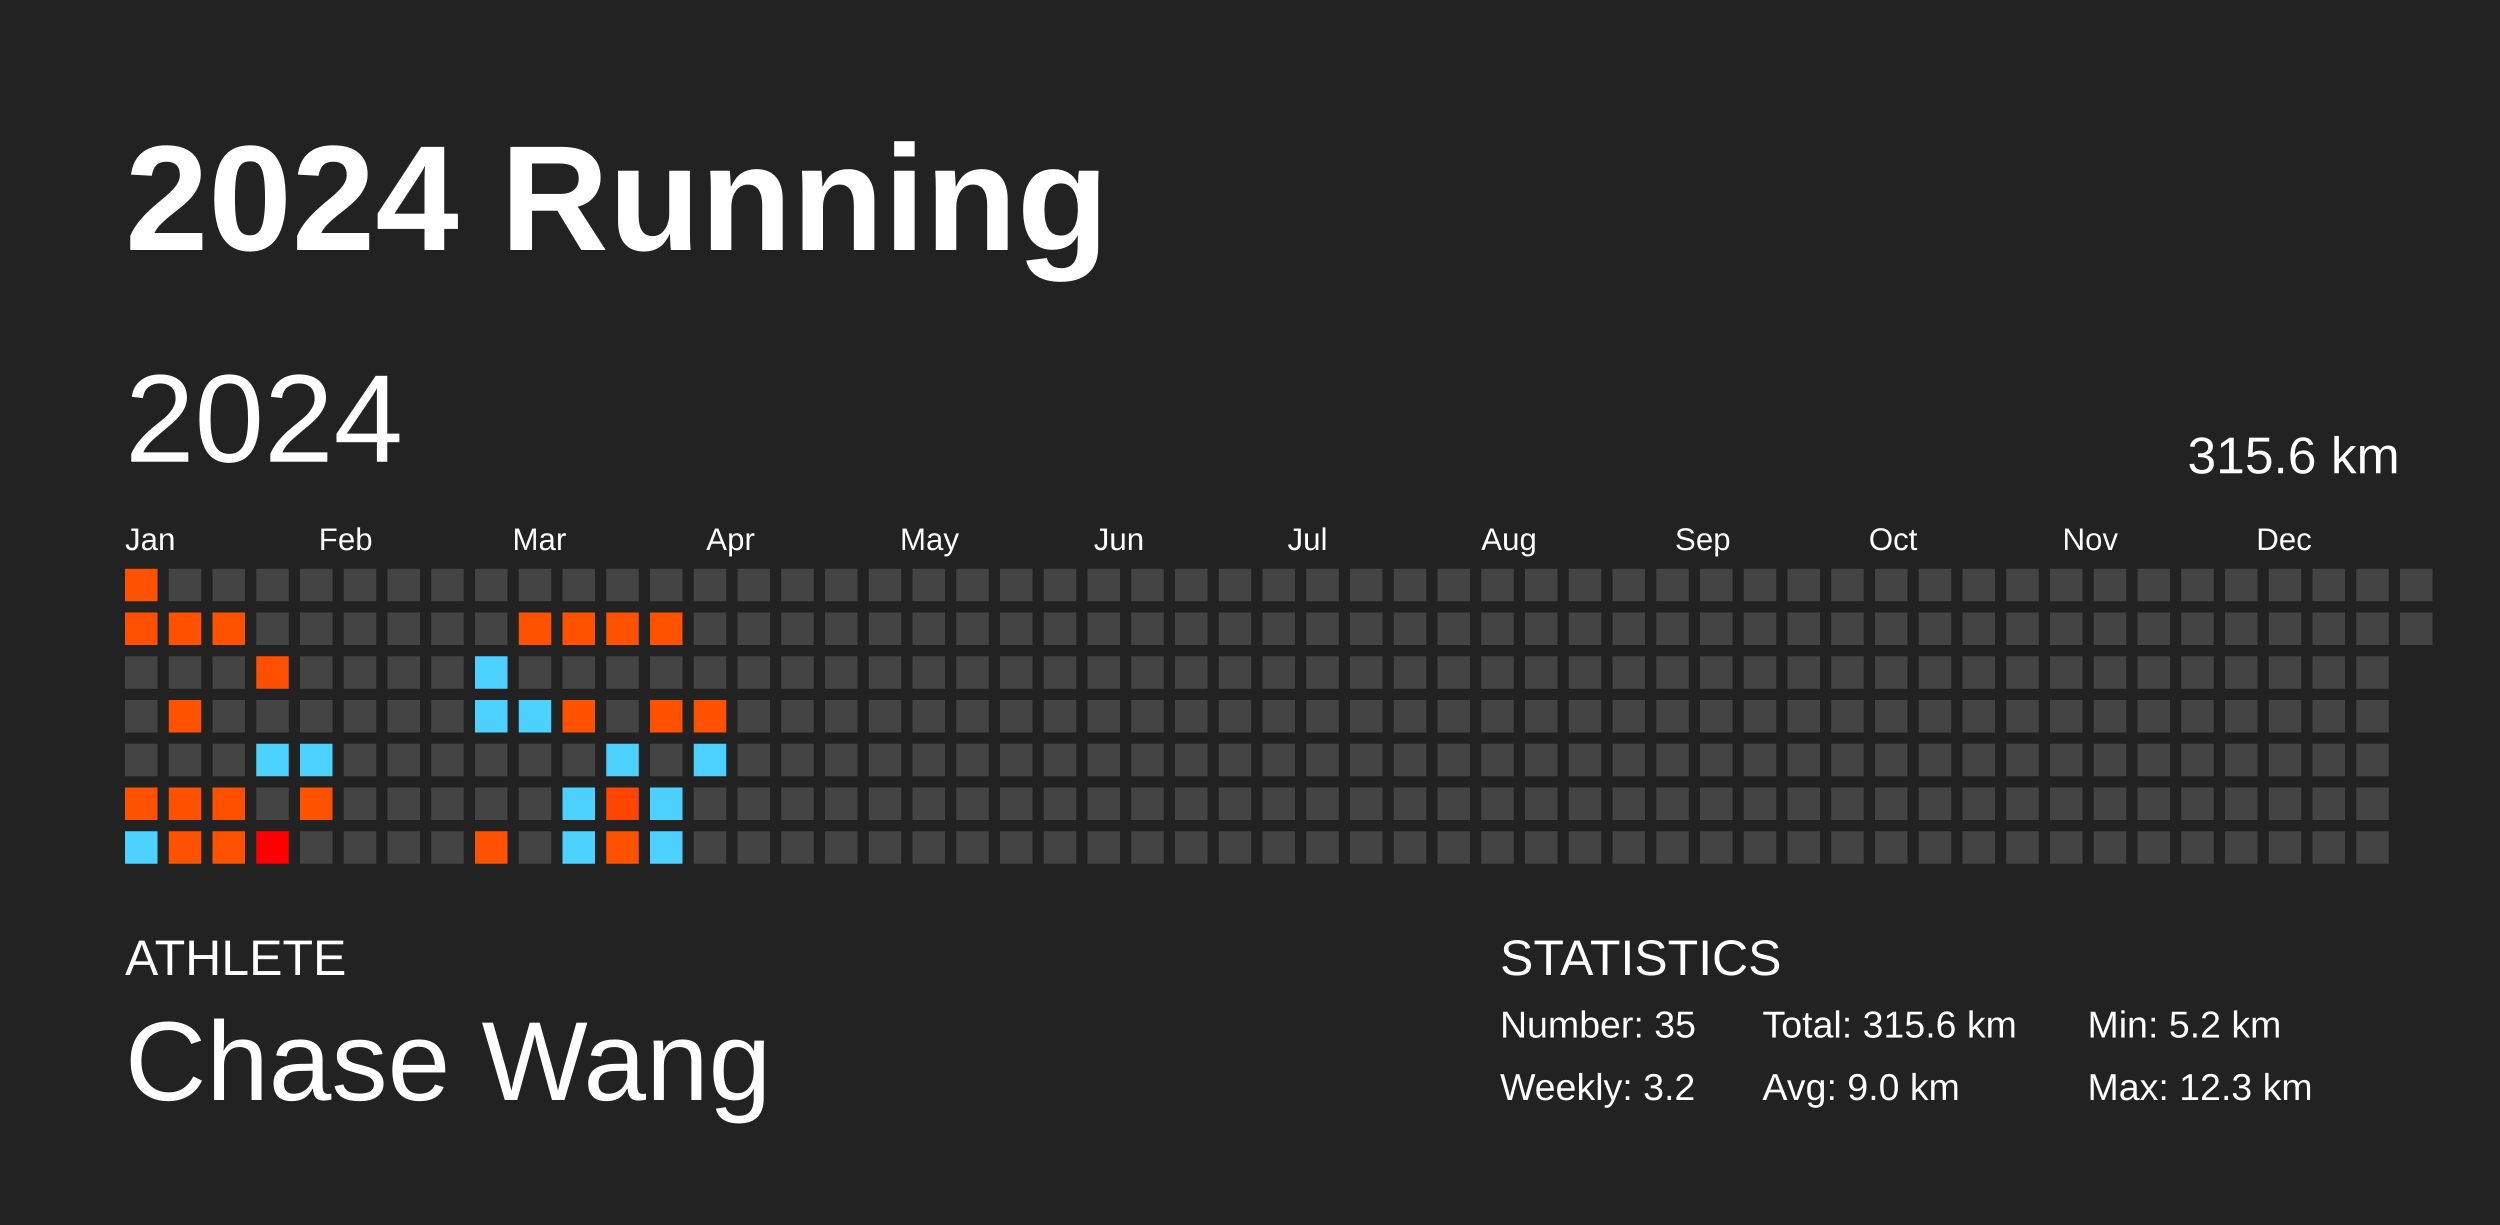
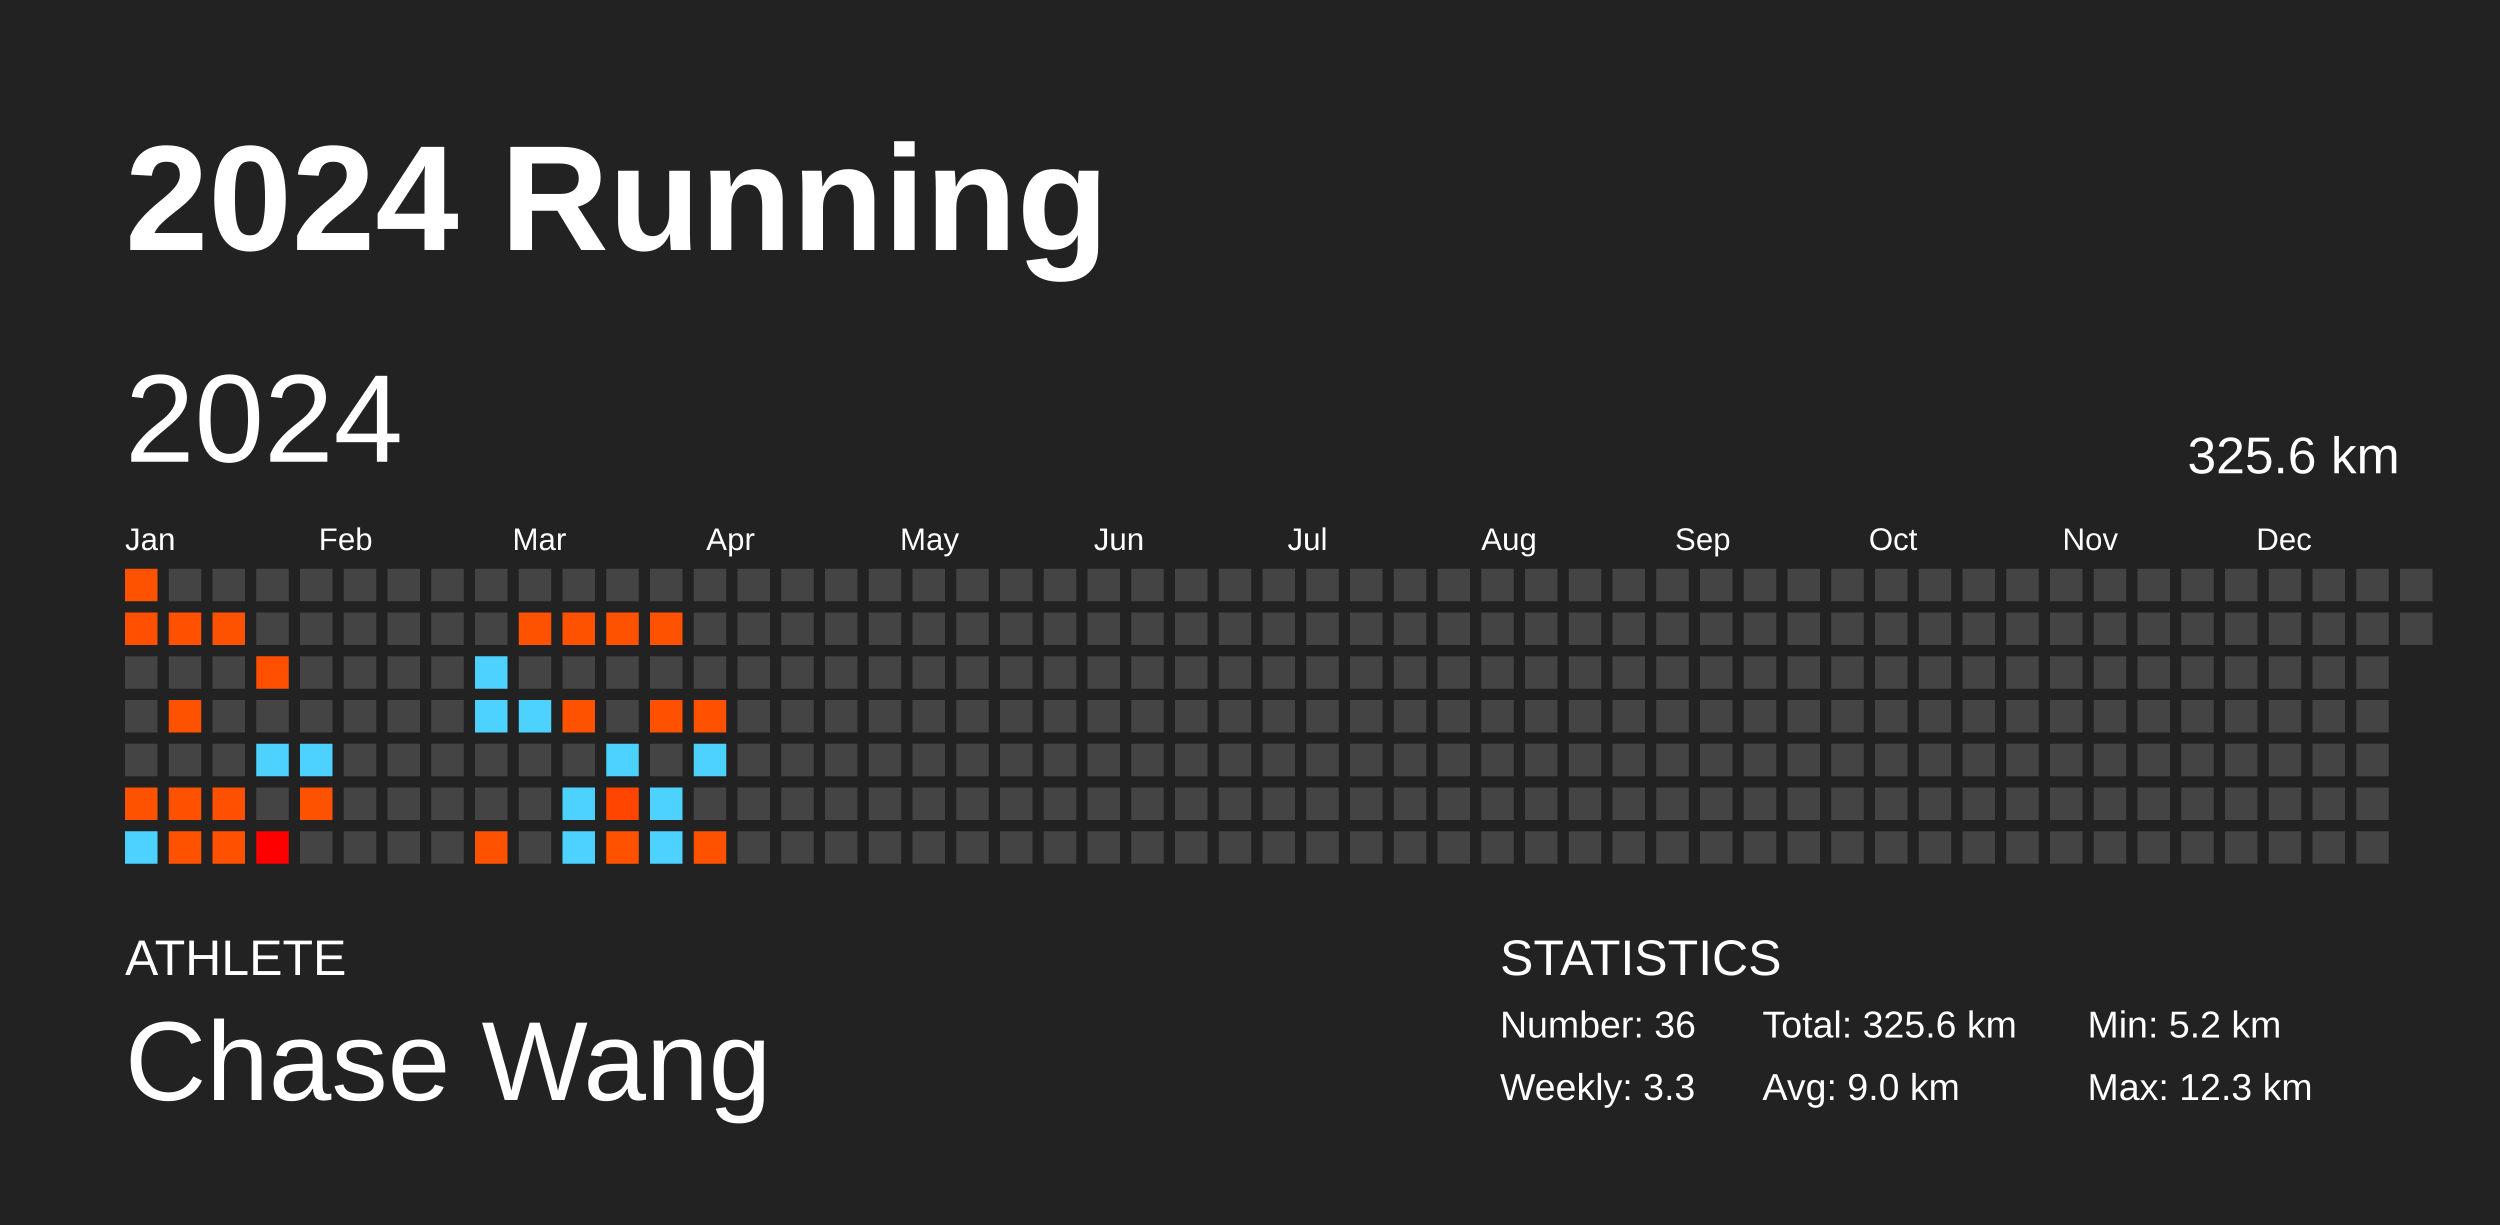
<svg xmlns="http://www.w3.org/2000/svg" baseProfile="full" height="98mm" version="1.1" viewBox="0,0,200,98" width="200mm">
  <defs />
  <rect fill="#222222" height="98" width="200" x="0" y="0" />
  <text fill="#FFFFFF" style="font-size:12px; font-family:Arial; font-weight:bold;" x="10" y="20">2024 Running</text>
  <text fill="#FFFFFF" style="font-size:4px; font-family:Arial" x="10" y="78">ATHLETE</text>
  <text fill="#FFFFFF" style="font-size:9px; font-family:Arial" x="10" y="88">Chase Wang</text>
  <text fill="#FFFFFF" style="font-size:4px; font-family:Arial" x="120" y="78">STATISTICS</text>
-   <text fill="#FFFFFF" style="font-size:3px; font-family:Arial" x="120" y="83">Number: 35</text>
-   <text fill="#FFFFFF" style="font-size:3px; font-family:Arial" x="120" y="88">Weekly: 3.2</text>
-   <text fill="#FFFFFF" style="font-size:3px; font-family:Arial" x="141" y="83">Total: 315.6 km</text>
+   <text fill="#FFFFFF" style="font-size:3px; font-family:Arial" x="120" y="83">Number: 36</text>
+   <text fill="#FFFFFF" style="font-size:3px; font-family:Arial" x="120" y="88">Weekly: 3.3</text>
+   <text fill="#FFFFFF" style="font-size:3px; font-family:Arial" x="141" y="83">Total: 325.6 km</text>
  <text fill="#FFFFFF" style="font-size:3px; font-family:Arial" x="141" y="88">Avg: 9.0 km</text>
  <text fill="#FFFFFF" style="font-size:3px; font-family:Arial" x="167" y="83">Min: 5.2 km</text>
  <text fill="#FFFFFF" style="font-size:3px; font-family:Arial" x="167" y="88">Max: 12.3 km</text>
  <text dominant-baseline="hanging" fill="#FFFFFF" style="font-size:10.0px; font-family:Arial;" x="10" y="30">2024</text>
-   <text dominant-baseline="hanging" fill="#FFFFFF" style="font-size:4.125px; font-family:Arial;" x="175" y="35">315.6 km</text>
+   <text dominant-baseline="hanging" fill="#FFFFFF" style="font-size:4.125px; font-family:Arial;" x="175" y="35">325.6 km</text>
  <text fill="#FFFFFF" style="font-size:2.5px; font-family:Arial" x="10.0" y="44">Jan</text>
  <text fill="#FFFFFF" style="font-size:2.5px; font-family:Arial" x="25.5" y="44">Feb</text>
  <text fill="#FFFFFF" style="font-size:2.5px; font-family:Arial" x="41.0" y="44">Mar</text>
  <text fill="#FFFFFF" style="font-size:2.5px; font-family:Arial" x="56.5" y="44">Apr</text>
  <text fill="#FFFFFF" style="font-size:2.5px; font-family:Arial" x="72.0" y="44">May</text>
  <text fill="#FFFFFF" style="font-size:2.5px; font-family:Arial" x="87.5" y="44">Jun</text>
  <text fill="#FFFFFF" style="font-size:2.5px; font-family:Arial" x="103.0" y="44">Jul</text>
  <text fill="#FFFFFF" style="font-size:2.5px; font-family:Arial" x="118.5" y="44">Aug</text>
  <text fill="#FFFFFF" style="font-size:2.5px; font-family:Arial" x="134.0" y="44">Sep</text>
  <text fill="#FFFFFF" style="font-size:2.5px; font-family:Arial" x="149.5" y="44">Oct</text>
  <text fill="#FFFFFF" style="font-size:2.5px; font-family:Arial" x="165.0" y="44">Nov</text>
  <text fill="#FFFFFF" style="font-size:2.5px; font-family:Arial" x="180.5" y="44">Dec</text>
  <rect fill="#ff5200" height="2.6" width="2.6" x="10.0" y="45.5" />
  <rect fill="#ff4f00" height="2.6" width="2.6" x="10.0" y="49.0" />
  <rect fill="#444444" height="2.6" width="2.6" x="10.0" y="52.5" />
  <rect fill="#444444" height="2.6" width="2.6" x="10.0" y="56.0" />
  <rect fill="#444444" height="2.6" width="2.6" x="10.0" y="59.5" />
  <rect fill="#ff5200" height="2.6" width="2.6" x="10.0" y="63.0" />
  <rect fill="#4dd2ff" height="2.6" width="2.6" x="10.0" y="66.5" />
  <rect fill="#444444" height="2.6" width="2.6" x="13.5" y="45.5" />
  <rect fill="#ff5100" height="2.6" width="2.6" x="13.5" y="49.0" />
  <rect fill="#444444" height="2.6" width="2.6" x="13.5" y="52.5" />
  <rect fill="#ff5200" height="2.6" width="2.6" x="13.5" y="56.0" />
  <rect fill="#444444" height="2.6" width="2.6" x="13.5" y="59.5" />
  <rect fill="#ff5100" height="2.6" width="2.6" x="13.5" y="63.0" />
  <rect fill="#ff5200" height="2.6" width="2.6" x="13.5" y="66.5" />
  <rect fill="#444444" height="2.6" width="2.6" x="17.0" y="45.5" />
  <rect fill="#ff5200" height="2.6" width="2.6" x="17.0" y="49.0" />
  <rect fill="#444444" height="2.6" width="2.6" x="17.0" y="52.5" />
  <rect fill="#444444" height="2.6" width="2.6" x="17.0" y="56.0" />
  <rect fill="#444444" height="2.6" width="2.6" x="17.0" y="59.5" />
  <rect fill="#ff5000" height="2.6" width="2.6" x="17.0" y="63.0" />
  <rect fill="#ff5100" height="2.6" width="2.6" x="17.0" y="66.5" />
  <rect fill="#444444" height="2.6" width="2.6" x="20.5" y="45.5" />
  <rect fill="#444444" height="2.6" width="2.6" x="20.5" y="49.0" />
  <rect fill="#ff4f00" height="2.6" width="2.6" x="20.5" y="52.5" />
  <rect fill="#444444" height="2.6" width="2.6" x="20.5" y="56.0" />
  <rect fill="#4dd2ff" height="2.6" width="2.6" x="20.5" y="59.5" />
  <rect fill="#444444" height="2.6" width="2.6" x="20.5" y="63.0" />
  <rect fill="#ff0000" height="2.6" width="2.6" x="20.5" y="66.5" />
  <rect fill="#444444" height="2.6" width="2.6" x="24.0" y="45.5" />
  <rect fill="#444444" height="2.6" width="2.6" x="24.0" y="49.0" />
  <rect fill="#444444" height="2.6" width="2.6" x="24.0" y="52.5" />
  <rect fill="#444444" height="2.6" width="2.6" x="24.0" y="56.0" />
  <rect fill="#4dd2ff" height="2.6" width="2.6" x="24.0" y="59.5" />
  <rect fill="#ff5200" height="2.6" width="2.6" x="24.0" y="63.0" />
  <rect fill="#444444" height="2.6" width="2.6" x="24.0" y="66.5" />
  <rect fill="#444444" height="2.6" width="2.6" x="27.5" y="45.5" />
  <rect fill="#444444" height="2.6" width="2.6" x="27.5" y="49.0" />
  <rect fill="#444444" height="2.6" width="2.6" x="27.5" y="52.5" />
  <rect fill="#444444" height="2.6" width="2.6" x="27.5" y="56.0" />
  <rect fill="#444444" height="2.6" width="2.6" x="27.5" y="59.5" />
  <rect fill="#444444" height="2.6" width="2.6" x="27.5" y="63.0" />
  <rect fill="#444444" height="2.6" width="2.6" x="27.5" y="66.5" />
  <rect fill="#444444" height="2.6" width="2.6" x="31.0" y="45.5" />
  <rect fill="#444444" height="2.6" width="2.6" x="31.0" y="49.0" />
  <rect fill="#444444" height="2.6" width="2.6" x="31.0" y="52.5" />
  <rect fill="#444444" height="2.6" width="2.6" x="31.0" y="56.0" />
  <rect fill="#444444" height="2.6" width="2.6" x="31.0" y="59.5" />
  <rect fill="#444444" height="2.6" width="2.6" x="31.0" y="63.0" />
  <rect fill="#444444" height="2.6" width="2.6" x="31.0" y="66.5" />
  <rect fill="#444444" height="2.6" width="2.6" x="34.5" y="45.5" />
  <rect fill="#444444" height="2.6" width="2.6" x="34.5" y="49.0" />
  <rect fill="#444444" height="2.6" width="2.6" x="34.5" y="52.5" />
  <rect fill="#444444" height="2.6" width="2.6" x="34.5" y="56.0" />
  <rect fill="#444444" height="2.6" width="2.6" x="34.5" y="59.5" />
  <rect fill="#444444" height="2.6" width="2.6" x="34.5" y="63.0" />
  <rect fill="#444444" height="2.6" width="2.6" x="34.5" y="66.5" />
  <rect fill="#444444" height="2.6" width="2.6" x="38.0" y="45.5" />
  <rect fill="#444444" height="2.6" width="2.6" x="38.0" y="49.0" />
  <rect fill="#4dd2ff" height="2.6" width="2.6" x="38.0" y="52.5" />
  <rect fill="#4dd2ff" height="2.6" width="2.6" x="38.0" y="56.0" />
  <rect fill="#444444" height="2.6" width="2.6" x="38.0" y="59.5" />
  <rect fill="#444444" height="2.6" width="2.6" x="38.0" y="63.0" />
  <rect fill="#ff5200" height="2.6" width="2.6" x="38.0" y="66.5" />
  <rect fill="#444444" height="2.6" width="2.6" x="41.5" y="45.5" />
  <rect fill="#ff5200" height="2.6" width="2.6" x="41.5" y="49.0" />
  <rect fill="#444444" height="2.6" width="2.6" x="41.5" y="52.5" />
  <rect fill="#4dd2ff" height="2.6" width="2.6" x="41.5" y="56.0" />
  <rect fill="#444444" height="2.6" width="2.6" x="41.5" y="59.5" />
  <rect fill="#444444" height="2.6" width="2.6" x="41.5" y="63.0" />
  <rect fill="#444444" height="2.6" width="2.6" x="41.5" y="66.5" />
  <rect fill="#444444" height="2.6" width="2.6" x="45.0" y="45.5" />
  <rect fill="#ff5200" height="2.6" width="2.6" x="45.0" y="49.0" />
  <rect fill="#444444" height="2.6" width="2.6" x="45.0" y="52.5" />
  <rect fill="#ff5200" height="2.6" width="2.6" x="45.0" y="56.0" />
  <rect fill="#444444" height="2.6" width="2.6" x="45.0" y="59.5" />
  <rect fill="#4dd2ff" height="2.6" width="2.6" x="45.0" y="63.0" />
  <rect fill="#4dd2ff" height="2.6" width="2.6" x="45.0" y="66.5" />
  <rect fill="#444444" height="2.6" width="2.6" x="48.5" y="45.5" />
  <rect fill="#ff5200" height="2.6" width="2.6" x="48.5" y="49.0" />
  <rect fill="#444444" height="2.6" width="2.6" x="48.5" y="52.5" />
  <rect fill="#444444" height="2.6" width="2.6" x="48.5" y="56.0" />
  <rect fill="#4dd2ff" height="2.6" width="2.6" x="48.5" y="59.5" />
  <rect fill="#ff4500" height="2.6" width="2.6" x="48.5" y="63.0" />
  <rect fill="#ff5200" height="2.6" width="2.6" x="48.5" y="66.5" />
  <rect fill="#444444" height="2.6" width="2.6" x="52.0" y="45.5" />
  <rect fill="#ff5200" height="2.6" width="2.6" x="52.0" y="49.0" />
  <rect fill="#444444" height="2.6" width="2.6" x="52.0" y="52.5" />
  <rect fill="#ff5100" height="2.6" width="2.6" x="52.0" y="56.0" />
  <rect fill="#444444" height="2.6" width="2.6" x="52.0" y="59.5" />
  <rect fill="#4dd2ff" height="2.6" width="2.6" x="52.0" y="63.0" />
  <rect fill="#4dd2ff" height="2.6" width="2.6" x="52.0" y="66.5" />
  <rect fill="#444444" height="2.6" width="2.6" x="55.5" y="45.5" />
  <rect fill="#444444" height="2.6" width="2.6" x="55.5" y="49.0" />
  <rect fill="#444444" height="2.6" width="2.6" x="55.5" y="52.5" />
  <rect fill="#ff5100" height="2.6" width="2.6" x="55.5" y="56.0" />
  <rect fill="#4dd2ff" height="2.6" width="2.6" x="55.5" y="59.5" />
  <rect fill="#444444" height="2.6" width="2.6" x="55.5" y="63.0" />
-   <rect fill="#444444" height="2.6" width="2.6" x="55.5" y="66.5" />
+   <rect fill="#ff5200" height="2.6" width="2.6" x="55.5" y="66.5" />
  <rect fill="#444444" height="2.6" width="2.6" x="59.0" y="45.5" />
  <rect fill="#444444" height="2.6" width="2.6" x="59.0" y="49.0" />
  <rect fill="#444444" height="2.6" width="2.6" x="59.0" y="52.5" />
  <rect fill="#444444" height="2.6" width="2.6" x="59.0" y="56.0" />
  <rect fill="#444444" height="2.6" width="2.6" x="59.0" y="59.5" />
  <rect fill="#444444" height="2.6" width="2.6" x="59.0" y="63.0" />
  <rect fill="#444444" height="2.6" width="2.6" x="59.0" y="66.5" />
  <rect fill="#444444" height="2.6" width="2.6" x="62.5" y="45.5" />
  <rect fill="#444444" height="2.6" width="2.6" x="62.5" y="49.0" />
  <rect fill="#444444" height="2.6" width="2.6" x="62.5" y="52.5" />
  <rect fill="#444444" height="2.6" width="2.6" x="62.5" y="56.0" />
  <rect fill="#444444" height="2.6" width="2.6" x="62.5" y="59.5" />
  <rect fill="#444444" height="2.6" width="2.6" x="62.5" y="63.0" />
  <rect fill="#444444" height="2.6" width="2.6" x="62.5" y="66.5" />
  <rect fill="#444444" height="2.6" width="2.6" x="66.0" y="45.5" />
  <rect fill="#444444" height="2.6" width="2.6" x="66.0" y="49.0" />
  <rect fill="#444444" height="2.6" width="2.6" x="66.0" y="52.5" />
  <rect fill="#444444" height="2.6" width="2.6" x="66.0" y="56.0" />
  <rect fill="#444444" height="2.6" width="2.6" x="66.0" y="59.5" />
  <rect fill="#444444" height="2.6" width="2.6" x="66.0" y="63.0" />
  <rect fill="#444444" height="2.6" width="2.6" x="66.0" y="66.5" />
  <rect fill="#444444" height="2.6" width="2.6" x="69.5" y="45.5" />
  <rect fill="#444444" height="2.6" width="2.6" x="69.5" y="49.0" />
  <rect fill="#444444" height="2.6" width="2.6" x="69.5" y="52.5" />
  <rect fill="#444444" height="2.6" width="2.6" x="69.5" y="56.0" />
  <rect fill="#444444" height="2.6" width="2.6" x="69.5" y="59.5" />
  <rect fill="#444444" height="2.6" width="2.6" x="69.5" y="63.0" />
  <rect fill="#444444" height="2.6" width="2.6" x="69.5" y="66.5" />
  <rect fill="#444444" height="2.6" width="2.6" x="73.0" y="45.5" />
  <rect fill="#444444" height="2.6" width="2.6" x="73.0" y="49.0" />
  <rect fill="#444444" height="2.6" width="2.6" x="73.0" y="52.5" />
  <rect fill="#444444" height="2.6" width="2.6" x="73.0" y="56.0" />
  <rect fill="#444444" height="2.6" width="2.6" x="73.0" y="59.5" />
  <rect fill="#444444" height="2.6" width="2.6" x="73.0" y="63.0" />
  <rect fill="#444444" height="2.6" width="2.6" x="73.0" y="66.5" />
  <rect fill="#444444" height="2.6" width="2.6" x="76.5" y="45.5" />
  <rect fill="#444444" height="2.6" width="2.6" x="76.5" y="49.0" />
  <rect fill="#444444" height="2.6" width="2.6" x="76.5" y="52.5" />
  <rect fill="#444444" height="2.6" width="2.6" x="76.5" y="56.0" />
  <rect fill="#444444" height="2.6" width="2.6" x="76.5" y="59.5" />
  <rect fill="#444444" height="2.6" width="2.6" x="76.5" y="63.0" />
  <rect fill="#444444" height="2.6" width="2.6" x="76.5" y="66.5" />
  <rect fill="#444444" height="2.6" width="2.6" x="80.0" y="45.5" />
  <rect fill="#444444" height="2.6" width="2.6" x="80.0" y="49.0" />
  <rect fill="#444444" height="2.6" width="2.6" x="80.0" y="52.5" />
  <rect fill="#444444" height="2.6" width="2.6" x="80.0" y="56.0" />
  <rect fill="#444444" height="2.6" width="2.6" x="80.0" y="59.5" />
  <rect fill="#444444" height="2.6" width="2.6" x="80.0" y="63.0" />
  <rect fill="#444444" height="2.6" width="2.6" x="80.0" y="66.5" />
  <rect fill="#444444" height="2.6" width="2.6" x="83.5" y="45.5" />
  <rect fill="#444444" height="2.6" width="2.6" x="83.5" y="49.0" />
  <rect fill="#444444" height="2.6" width="2.6" x="83.5" y="52.5" />
  <rect fill="#444444" height="2.6" width="2.6" x="83.5" y="56.0" />
  <rect fill="#444444" height="2.6" width="2.6" x="83.5" y="59.5" />
  <rect fill="#444444" height="2.6" width="2.6" x="83.5" y="63.0" />
  <rect fill="#444444" height="2.6" width="2.6" x="83.5" y="66.5" />
  <rect fill="#444444" height="2.6" width="2.6" x="87.0" y="45.5" />
  <rect fill="#444444" height="2.6" width="2.6" x="87.0" y="49.0" />
  <rect fill="#444444" height="2.6" width="2.6" x="87.0" y="52.5" />
  <rect fill="#444444" height="2.6" width="2.6" x="87.0" y="56.0" />
  <rect fill="#444444" height="2.6" width="2.6" x="87.0" y="59.5" />
  <rect fill="#444444" height="2.6" width="2.6" x="87.0" y="63.0" />
  <rect fill="#444444" height="2.6" width="2.6" x="87.0" y="66.5" />
  <rect fill="#444444" height="2.6" width="2.6" x="90.5" y="45.5" />
  <rect fill="#444444" height="2.6" width="2.6" x="90.5" y="49.0" />
  <rect fill="#444444" height="2.6" width="2.6" x="90.5" y="52.5" />
  <rect fill="#444444" height="2.6" width="2.6" x="90.5" y="56.0" />
  <rect fill="#444444" height="2.6" width="2.6" x="90.5" y="59.5" />
  <rect fill="#444444" height="2.6" width="2.6" x="90.5" y="63.0" />
  <rect fill="#444444" height="2.6" width="2.6" x="90.5" y="66.5" />
  <rect fill="#444444" height="2.6" width="2.6" x="94.0" y="45.5" />
  <rect fill="#444444" height="2.6" width="2.6" x="94.0" y="49.0" />
  <rect fill="#444444" height="2.6" width="2.6" x="94.0" y="52.5" />
  <rect fill="#444444" height="2.6" width="2.6" x="94.0" y="56.0" />
  <rect fill="#444444" height="2.6" width="2.6" x="94.0" y="59.5" />
  <rect fill="#444444" height="2.6" width="2.6" x="94.0" y="63.0" />
  <rect fill="#444444" height="2.6" width="2.6" x="94.0" y="66.5" />
  <rect fill="#444444" height="2.6" width="2.6" x="97.5" y="45.5" />
  <rect fill="#444444" height="2.6" width="2.6" x="97.5" y="49.0" />
  <rect fill="#444444" height="2.6" width="2.6" x="97.5" y="52.5" />
  <rect fill="#444444" height="2.6" width="2.6" x="97.5" y="56.0" />
  <rect fill="#444444" height="2.6" width="2.6" x="97.5" y="59.5" />
  <rect fill="#444444" height="2.6" width="2.6" x="97.5" y="63.0" />
  <rect fill="#444444" height="2.6" width="2.6" x="97.5" y="66.5" />
  <rect fill="#444444" height="2.6" width="2.6" x="101.0" y="45.5" />
  <rect fill="#444444" height="2.6" width="2.6" x="101.0" y="49.0" />
  <rect fill="#444444" height="2.6" width="2.6" x="101.0" y="52.5" />
  <rect fill="#444444" height="2.6" width="2.6" x="101.0" y="56.0" />
  <rect fill="#444444" height="2.6" width="2.6" x="101.0" y="59.5" />
  <rect fill="#444444" height="2.6" width="2.6" x="101.0" y="63.0" />
  <rect fill="#444444" height="2.6" width="2.6" x="101.0" y="66.5" />
  <rect fill="#444444" height="2.6" width="2.6" x="104.5" y="45.5" />
  <rect fill="#444444" height="2.6" width="2.6" x="104.5" y="49.0" />
  <rect fill="#444444" height="2.6" width="2.6" x="104.5" y="52.5" />
  <rect fill="#444444" height="2.6" width="2.6" x="104.5" y="56.0" />
  <rect fill="#444444" height="2.6" width="2.6" x="104.5" y="59.5" />
  <rect fill="#444444" height="2.6" width="2.6" x="104.5" y="63.0" />
  <rect fill="#444444" height="2.6" width="2.6" x="104.5" y="66.5" />
  <rect fill="#444444" height="2.6" width="2.6" x="108.0" y="45.5" />
  <rect fill="#444444" height="2.6" width="2.6" x="108.0" y="49.0" />
  <rect fill="#444444" height="2.6" width="2.6" x="108.0" y="52.5" />
  <rect fill="#444444" height="2.6" width="2.6" x="108.0" y="56.0" />
  <rect fill="#444444" height="2.6" width="2.6" x="108.0" y="59.5" />
  <rect fill="#444444" height="2.6" width="2.6" x="108.0" y="63.0" />
  <rect fill="#444444" height="2.6" width="2.6" x="108.0" y="66.5" />
  <rect fill="#444444" height="2.6" width="2.6" x="111.5" y="45.5" />
  <rect fill="#444444" height="2.6" width="2.6" x="111.5" y="49.0" />
  <rect fill="#444444" height="2.6" width="2.6" x="111.5" y="52.5" />
  <rect fill="#444444" height="2.6" width="2.6" x="111.5" y="56.0" />
  <rect fill="#444444" height="2.6" width="2.6" x="111.5" y="59.5" />
  <rect fill="#444444" height="2.6" width="2.6" x="111.5" y="63.0" />
  <rect fill="#444444" height="2.6" width="2.6" x="111.5" y="66.5" />
  <rect fill="#444444" height="2.6" width="2.6" x="115.0" y="45.5" />
  <rect fill="#444444" height="2.6" width="2.6" x="115.0" y="49.0" />
  <rect fill="#444444" height="2.6" width="2.6" x="115.0" y="52.5" />
  <rect fill="#444444" height="2.6" width="2.6" x="115.0" y="56.0" />
  <rect fill="#444444" height="2.6" width="2.6" x="115.0" y="59.5" />
  <rect fill="#444444" height="2.6" width="2.6" x="115.0" y="63.0" />
  <rect fill="#444444" height="2.6" width="2.6" x="115.0" y="66.5" />
  <rect fill="#444444" height="2.6" width="2.6" x="118.5" y="45.5" />
  <rect fill="#444444" height="2.6" width="2.6" x="118.5" y="49.0" />
  <rect fill="#444444" height="2.6" width="2.6" x="118.5" y="52.5" />
  <rect fill="#444444" height="2.6" width="2.6" x="118.5" y="56.0" />
  <rect fill="#444444" height="2.6" width="2.6" x="118.5" y="59.5" />
  <rect fill="#444444" height="2.6" width="2.6" x="118.5" y="63.0" />
  <rect fill="#444444" height="2.6" width="2.6" x="118.5" y="66.5" />
  <rect fill="#444444" height="2.6" width="2.6" x="122.0" y="45.5" />
  <rect fill="#444444" height="2.6" width="2.6" x="122.0" y="49.0" />
  <rect fill="#444444" height="2.6" width="2.6" x="122.0" y="52.5" />
  <rect fill="#444444" height="2.6" width="2.6" x="122.0" y="56.0" />
  <rect fill="#444444" height="2.6" width="2.6" x="122.0" y="59.5" />
  <rect fill="#444444" height="2.6" width="2.6" x="122.0" y="63.0" />
  <rect fill="#444444" height="2.6" width="2.6" x="122.0" y="66.5" />
  <rect fill="#444444" height="2.6" width="2.6" x="125.5" y="45.5" />
  <rect fill="#444444" height="2.6" width="2.6" x="125.5" y="49.0" />
  <rect fill="#444444" height="2.6" width="2.6" x="125.5" y="52.5" />
  <rect fill="#444444" height="2.6" width="2.6" x="125.5" y="56.0" />
  <rect fill="#444444" height="2.6" width="2.6" x="125.5" y="59.5" />
  <rect fill="#444444" height="2.6" width="2.6" x="125.5" y="63.0" />
  <rect fill="#444444" height="2.6" width="2.6" x="125.5" y="66.5" />
  <rect fill="#444444" height="2.6" width="2.6" x="129.0" y="45.5" />
  <rect fill="#444444" height="2.6" width="2.6" x="129.0" y="49.0" />
  <rect fill="#444444" height="2.6" width="2.6" x="129.0" y="52.5" />
  <rect fill="#444444" height="2.6" width="2.6" x="129.0" y="56.0" />
  <rect fill="#444444" height="2.6" width="2.6" x="129.0" y="59.5" />
  <rect fill="#444444" height="2.6" width="2.6" x="129.0" y="63.0" />
  <rect fill="#444444" height="2.6" width="2.6" x="129.0" y="66.5" />
  <rect fill="#444444" height="2.6" width="2.6" x="132.5" y="45.5" />
  <rect fill="#444444" height="2.6" width="2.6" x="132.5" y="49.0" />
  <rect fill="#444444" height="2.6" width="2.6" x="132.5" y="52.5" />
  <rect fill="#444444" height="2.6" width="2.6" x="132.5" y="56.0" />
  <rect fill="#444444" height="2.6" width="2.6" x="132.5" y="59.5" />
  <rect fill="#444444" height="2.6" width="2.6" x="132.5" y="63.0" />
  <rect fill="#444444" height="2.6" width="2.6" x="132.5" y="66.5" />
  <rect fill="#444444" height="2.6" width="2.6" x="136.0" y="45.5" />
  <rect fill="#444444" height="2.6" width="2.6" x="136.0" y="49.0" />
  <rect fill="#444444" height="2.6" width="2.6" x="136.0" y="52.5" />
  <rect fill="#444444" height="2.6" width="2.6" x="136.0" y="56.0" />
  <rect fill="#444444" height="2.6" width="2.6" x="136.0" y="59.5" />
  <rect fill="#444444" height="2.6" width="2.6" x="136.0" y="63.0" />
  <rect fill="#444444" height="2.6" width="2.6" x="136.0" y="66.5" />
  <rect fill="#444444" height="2.6" width="2.6" x="139.5" y="45.5" />
  <rect fill="#444444" height="2.6" width="2.6" x="139.5" y="49.0" />
  <rect fill="#444444" height="2.6" width="2.6" x="139.5" y="52.5" />
  <rect fill="#444444" height="2.6" width="2.6" x="139.5" y="56.0" />
  <rect fill="#444444" height="2.6" width="2.6" x="139.5" y="59.5" />
  <rect fill="#444444" height="2.6" width="2.6" x="139.5" y="63.0" />
  <rect fill="#444444" height="2.6" width="2.6" x="139.5" y="66.5" />
  <rect fill="#444444" height="2.6" width="2.6" x="143.0" y="45.5" />
  <rect fill="#444444" height="2.6" width="2.6" x="143.0" y="49.0" />
  <rect fill="#444444" height="2.6" width="2.6" x="143.0" y="52.5" />
  <rect fill="#444444" height="2.6" width="2.6" x="143.0" y="56.0" />
  <rect fill="#444444" height="2.6" width="2.6" x="143.0" y="59.5" />
  <rect fill="#444444" height="2.6" width="2.6" x="143.0" y="63.0" />
  <rect fill="#444444" height="2.6" width="2.6" x="143.0" y="66.5" />
  <rect fill="#444444" height="2.6" width="2.6" x="146.5" y="45.5" />
  <rect fill="#444444" height="2.6" width="2.6" x="146.5" y="49.0" />
  <rect fill="#444444" height="2.6" width="2.6" x="146.5" y="52.5" />
  <rect fill="#444444" height="2.6" width="2.6" x="146.5" y="56.0" />
  <rect fill="#444444" height="2.6" width="2.6" x="146.5" y="59.5" />
  <rect fill="#444444" height="2.6" width="2.6" x="146.5" y="63.0" />
  <rect fill="#444444" height="2.6" width="2.6" x="146.5" y="66.5" />
  <rect fill="#444444" height="2.6" width="2.6" x="150.0" y="45.5" />
  <rect fill="#444444" height="2.6" width="2.6" x="150.0" y="49.0" />
  <rect fill="#444444" height="2.6" width="2.6" x="150.0" y="52.5" />
  <rect fill="#444444" height="2.6" width="2.6" x="150.0" y="56.0" />
  <rect fill="#444444" height="2.6" width="2.6" x="150.0" y="59.5" />
  <rect fill="#444444" height="2.6" width="2.6" x="150.0" y="63.0" />
  <rect fill="#444444" height="2.6" width="2.6" x="150.0" y="66.5" />
  <rect fill="#444444" height="2.6" width="2.6" x="153.5" y="45.5" />
  <rect fill="#444444" height="2.6" width="2.6" x="153.5" y="49.0" />
  <rect fill="#444444" height="2.6" width="2.6" x="153.5" y="52.5" />
  <rect fill="#444444" height="2.6" width="2.6" x="153.5" y="56.0" />
  <rect fill="#444444" height="2.6" width="2.6" x="153.5" y="59.5" />
  <rect fill="#444444" height="2.6" width="2.6" x="153.5" y="63.0" />
  <rect fill="#444444" height="2.6" width="2.6" x="153.5" y="66.5" />
  <rect fill="#444444" height="2.6" width="2.6" x="157.0" y="45.5" />
  <rect fill="#444444" height="2.6" width="2.6" x="157.0" y="49.0" />
  <rect fill="#444444" height="2.6" width="2.6" x="157.0" y="52.5" />
  <rect fill="#444444" height="2.6" width="2.6" x="157.0" y="56.0" />
  <rect fill="#444444" height="2.6" width="2.6" x="157.0" y="59.5" />
  <rect fill="#444444" height="2.6" width="2.6" x="157.0" y="63.0" />
  <rect fill="#444444" height="2.6" width="2.6" x="157.0" y="66.5" />
  <rect fill="#444444" height="2.6" width="2.6" x="160.5" y="45.5" />
  <rect fill="#444444" height="2.6" width="2.6" x="160.5" y="49.0" />
  <rect fill="#444444" height="2.6" width="2.6" x="160.5" y="52.5" />
  <rect fill="#444444" height="2.6" width="2.6" x="160.5" y="56.0" />
  <rect fill="#444444" height="2.6" width="2.6" x="160.5" y="59.5" />
  <rect fill="#444444" height="2.6" width="2.6" x="160.5" y="63.0" />
  <rect fill="#444444" height="2.6" width="2.6" x="160.5" y="66.5" />
  <rect fill="#444444" height="2.6" width="2.6" x="164.0" y="45.5" />
  <rect fill="#444444" height="2.6" width="2.6" x="164.0" y="49.0" />
  <rect fill="#444444" height="2.6" width="2.6" x="164.0" y="52.5" />
  <rect fill="#444444" height="2.6" width="2.6" x="164.0" y="56.0" />
  <rect fill="#444444" height="2.6" width="2.6" x="164.0" y="59.5" />
  <rect fill="#444444" height="2.6" width="2.6" x="164.0" y="63.0" />
  <rect fill="#444444" height="2.6" width="2.6" x="164.0" y="66.5" />
  <rect fill="#444444" height="2.6" width="2.6" x="167.5" y="45.5" />
  <rect fill="#444444" height="2.6" width="2.6" x="167.5" y="49.0" />
  <rect fill="#444444" height="2.6" width="2.6" x="167.5" y="52.5" />
  <rect fill="#444444" height="2.6" width="2.6" x="167.5" y="56.0" />
  <rect fill="#444444" height="2.6" width="2.6" x="167.5" y="59.5" />
  <rect fill="#444444" height="2.6" width="2.6" x="167.5" y="63.0" />
  <rect fill="#444444" height="2.6" width="2.6" x="167.5" y="66.5" />
  <rect fill="#444444" height="2.6" width="2.6" x="171.0" y="45.5" />
  <rect fill="#444444" height="2.6" width="2.6" x="171.0" y="49.0" />
  <rect fill="#444444" height="2.6" width="2.6" x="171.0" y="52.5" />
  <rect fill="#444444" height="2.6" width="2.6" x="171.0" y="56.0" />
  <rect fill="#444444" height="2.6" width="2.6" x="171.0" y="59.5" />
  <rect fill="#444444" height="2.6" width="2.6" x="171.0" y="63.0" />
  <rect fill="#444444" height="2.6" width="2.6" x="171.0" y="66.5" />
  <rect fill="#444444" height="2.6" width="2.6" x="174.5" y="45.5" />
  <rect fill="#444444" height="2.6" width="2.6" x="174.5" y="49.0" />
  <rect fill="#444444" height="2.6" width="2.6" x="174.5" y="52.5" />
  <rect fill="#444444" height="2.6" width="2.6" x="174.5" y="56.0" />
  <rect fill="#444444" height="2.6" width="2.6" x="174.5" y="59.5" />
  <rect fill="#444444" height="2.6" width="2.6" x="174.5" y="63.0" />
  <rect fill="#444444" height="2.6" width="2.6" x="174.5" y="66.5" />
  <rect fill="#444444" height="2.6" width="2.6" x="178.0" y="45.5" />
  <rect fill="#444444" height="2.6" width="2.6" x="178.0" y="49.0" />
  <rect fill="#444444" height="2.6" width="2.6" x="178.0" y="52.5" />
  <rect fill="#444444" height="2.6" width="2.6" x="178.0" y="56.0" />
  <rect fill="#444444" height="2.6" width="2.6" x="178.0" y="59.5" />
  <rect fill="#444444" height="2.6" width="2.6" x="178.0" y="63.0" />
  <rect fill="#444444" height="2.6" width="2.6" x="178.0" y="66.5" />
  <rect fill="#444444" height="2.6" width="2.6" x="181.5" y="45.5" />
  <rect fill="#444444" height="2.6" width="2.6" x="181.5" y="49.0" />
  <rect fill="#444444" height="2.6" width="2.6" x="181.5" y="52.5" />
  <rect fill="#444444" height="2.6" width="2.6" x="181.5" y="56.0" />
  <rect fill="#444444" height="2.6" width="2.6" x="181.5" y="59.5" />
  <rect fill="#444444" height="2.6" width="2.6" x="181.5" y="63.0" />
  <rect fill="#444444" height="2.6" width="2.6" x="181.5" y="66.5" />
  <rect fill="#444444" height="2.6" width="2.6" x="185.0" y="45.5" />
  <rect fill="#444444" height="2.6" width="2.6" x="185.0" y="49.0" />
  <rect fill="#444444" height="2.6" width="2.6" x="185.0" y="52.5" />
  <rect fill="#444444" height="2.6" width="2.6" x="185.0" y="56.0" />
  <rect fill="#444444" height="2.6" width="2.6" x="185.0" y="59.5" />
  <rect fill="#444444" height="2.6" width="2.6" x="185.0" y="63.0" />
  <rect fill="#444444" height="2.6" width="2.6" x="185.0" y="66.5" />
  <rect fill="#444444" height="2.6" width="2.6" x="188.5" y="45.5" />
  <rect fill="#444444" height="2.6" width="2.6" x="188.5" y="49.0" />
  <rect fill="#444444" height="2.6" width="2.6" x="188.5" y="52.5" />
  <rect fill="#444444" height="2.6" width="2.6" x="188.5" y="56.0" />
  <rect fill="#444444" height="2.6" width="2.6" x="188.5" y="59.5" />
  <rect fill="#444444" height="2.6" width="2.6" x="188.5" y="63.0" />
  <rect fill="#444444" height="2.6" width="2.6" x="188.5" y="66.5" />
  <rect fill="#444444" height="2.6" width="2.6" x="192.0" y="45.5" />
  <rect fill="#444444" height="2.6" width="2.6" x="192.0" y="49.0" />
</svg>
